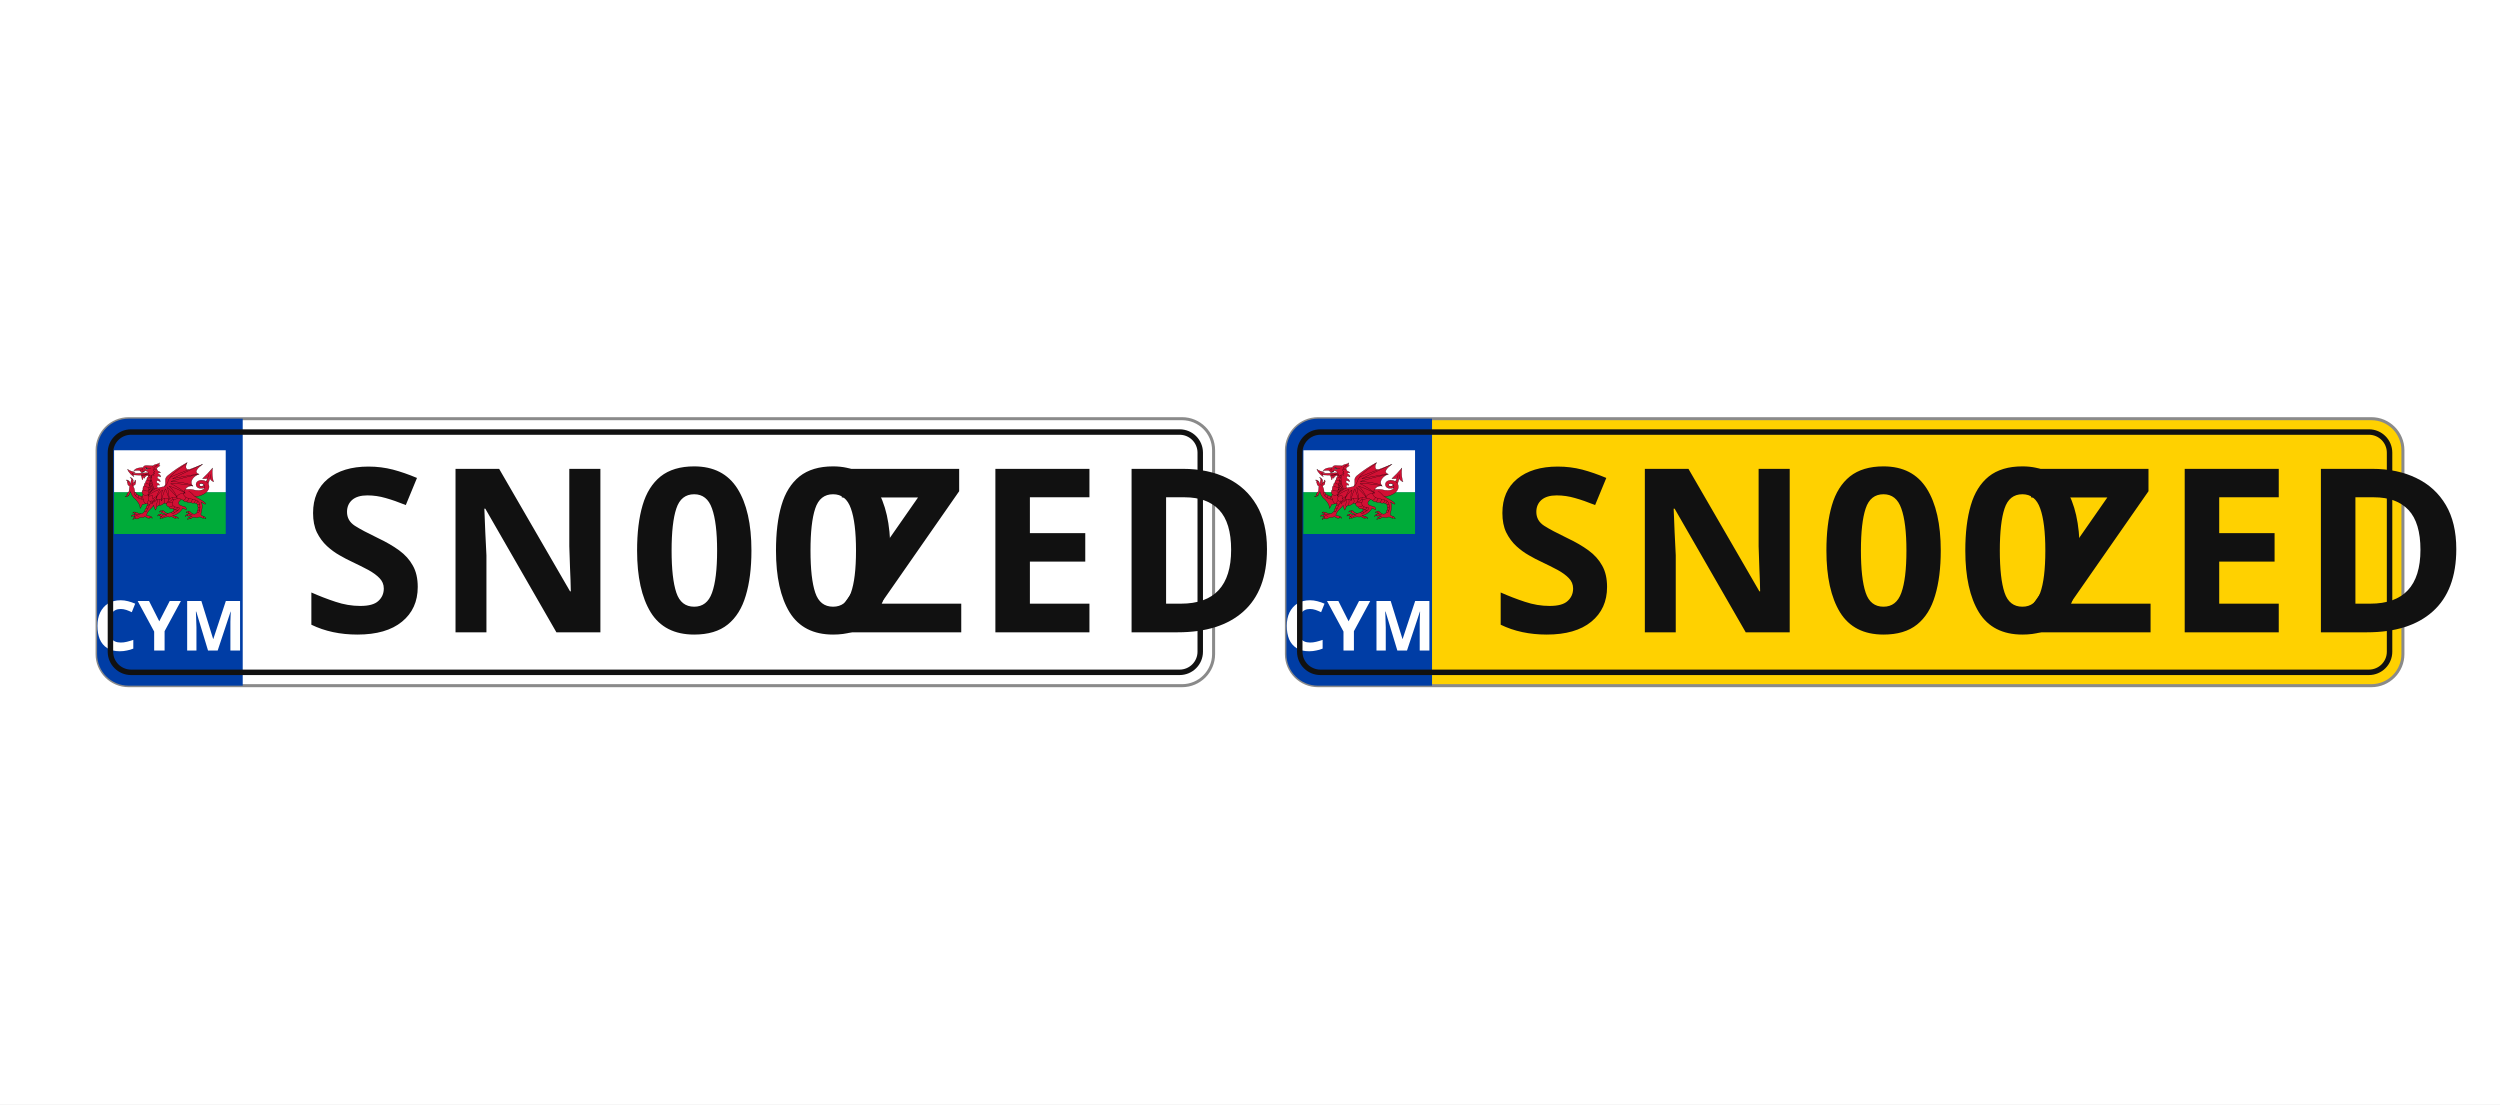
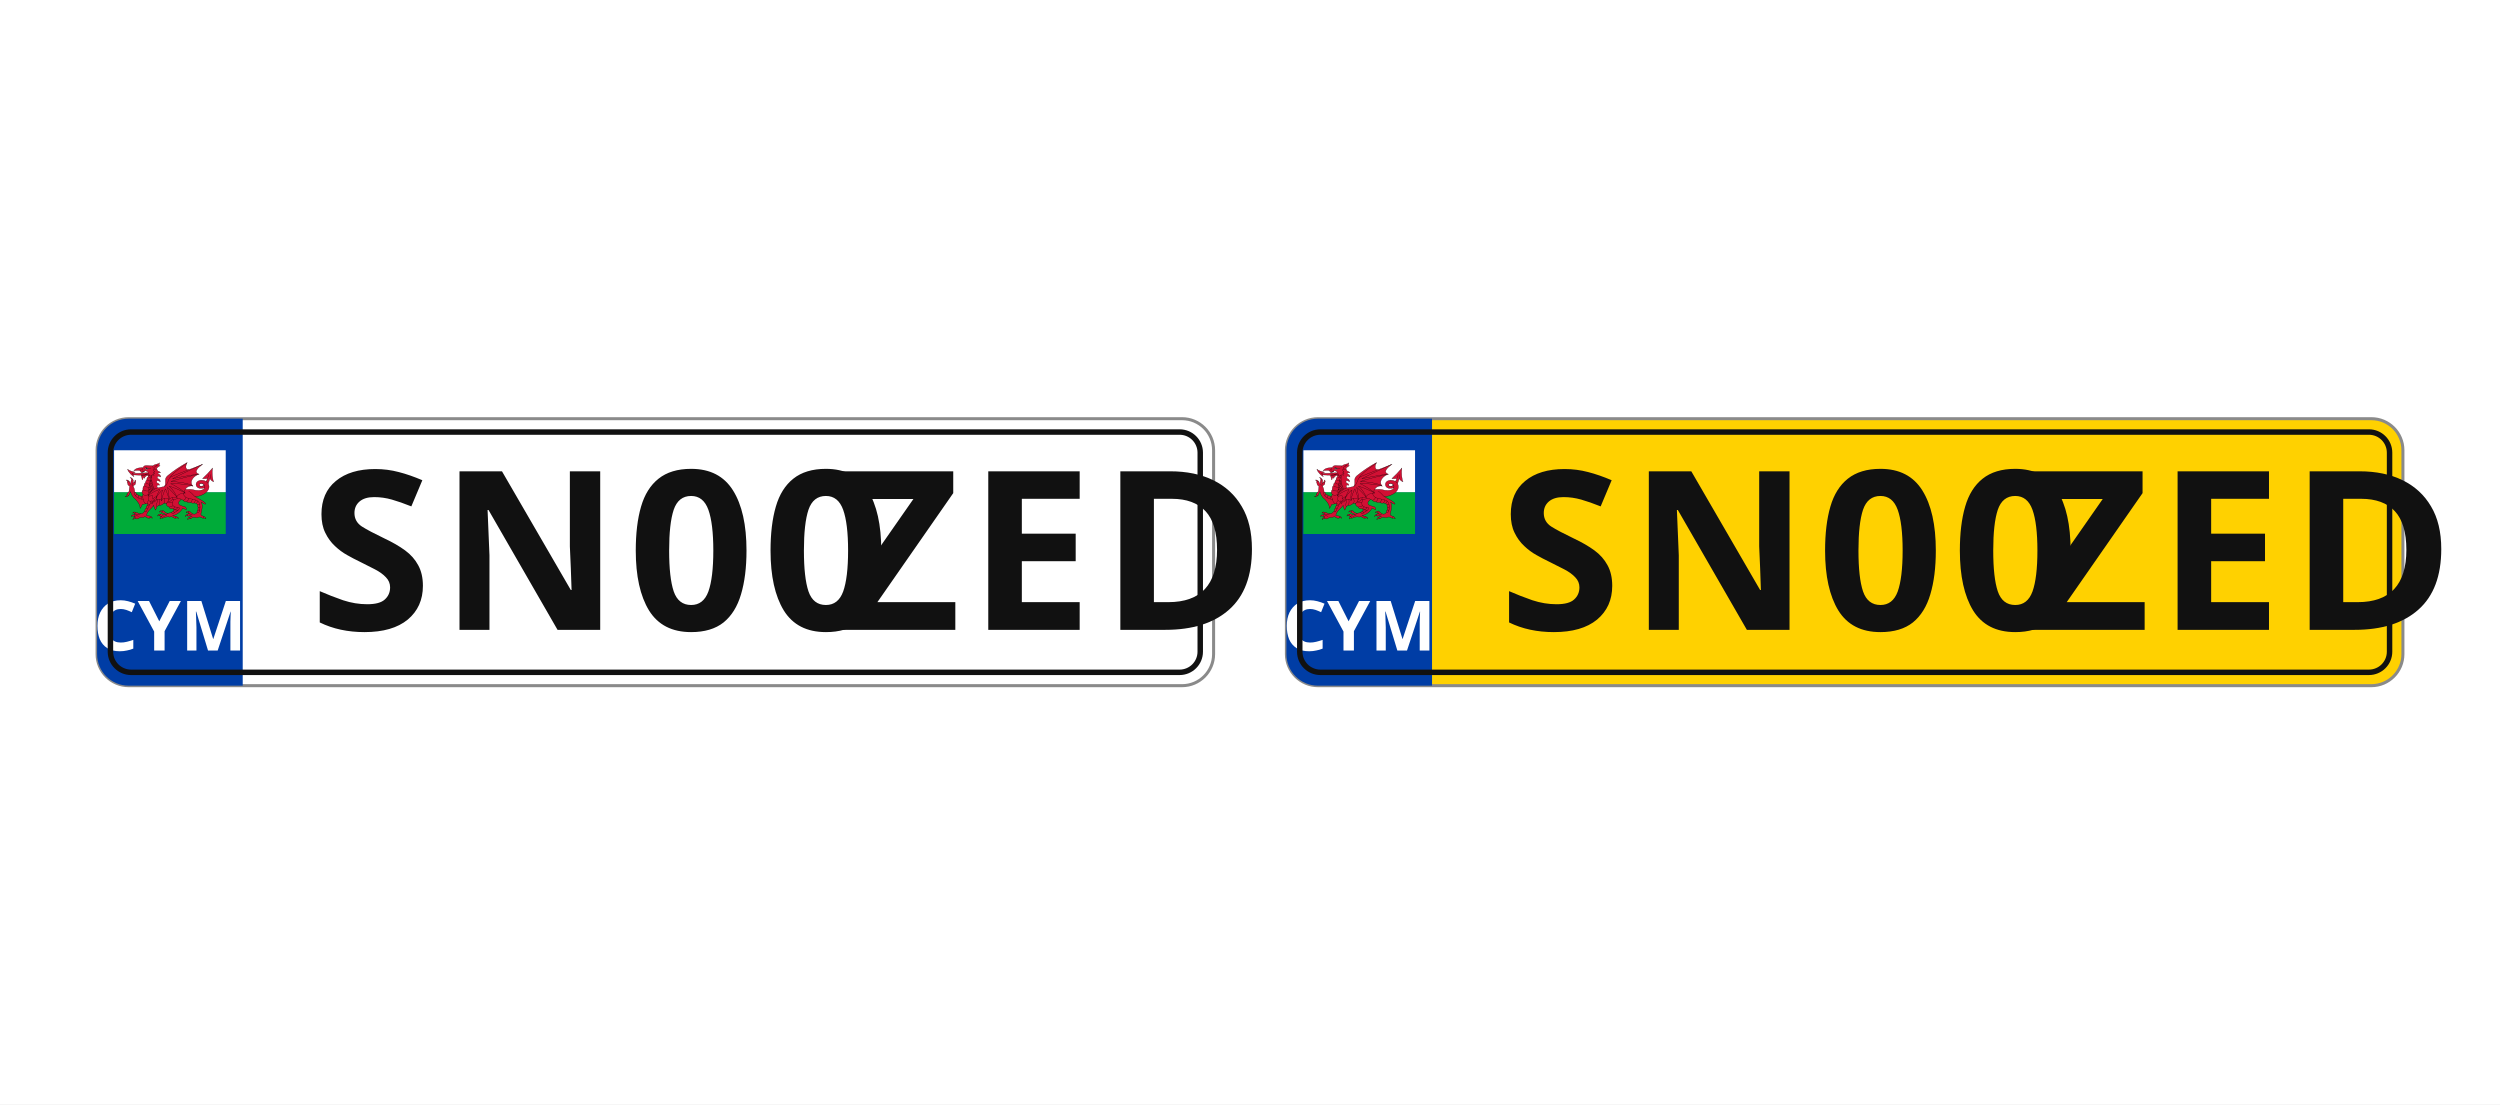
<svg xmlns="http://www.w3.org/2000/svg" width="206mm" height="91mm" viewBox="0 0 206 91">
  <g id="Background">
    <rect width="206.0" height="91.0" fill="#FFFFFF" />
  </g>
  <g id="front">
    <clipPath id="frontc">
      <rect x="8.000" y="34.500" width="92.0" height="22.0" rx="2.6" />
    </clipPath>
    <rect x="8.000" y="34.500" width="92.0" height="22.0" rx="2.6" fill="#FFFFFF" stroke="#8A8A8A" stroke-width="0.25" />
    <g clip-path="url(#frontc)">
      <rect id="frontband" x="8.000" y="34.500" width="12.0" height="22.0" fill="#003DA5" />
    </g>
    <svg x="9.400" y="37.100" width="9.200" height="6.900" viewBox="0 0 640 480">
      <path fill="#00ab39" d="M0 240h640v240H0z" />
      <path fill="#fff" d="M0 0h640v240H0z" />
      <g stroke="#000" stroke-width="1.4">
        <path fill="#d21034" d="M419 70.8h-.1zm-.1 0a694 694 0 0 0-111.8 75c-17 14.9-12.2 26.7-12.9 40 .6 9-1.9 17.4-7.4 22.4l-37.8 7.6-3.6-10.4c1.1-5.4 5.5-8 14.9-4.7.7-6.8-4.9-9.6-11.3-12-2.3-1.8-5-3-4.7-9-1-13.5 20.6 1 20.8 1s-.8-13.7-10.7-16.4c-5.4-1.9-7.7-7.6-5.6-11.8 4.3-8.7 12.5.6 18.7 1-.2-5.7-1.8-9.7-6.7-14.2-2.6-1.7-9-2.9-9.2-5.6-.1-3.6 6-5.2 14.5-4.2-1.8-5.1-7.5-8.4-15.3-10.8l-4.6-8.1c-2.2-4-3.2-4.2 1.9-11.8 4.5-3 10.6-7.2 15.2-10.1l-5-.6c.6-5.5.7-7.4 2-16.5-5 6.7-11 5.5-16.6 8.2 0 0-15.6 2.8-20.7 9.5l-39.4-2c-8.4 1.1-15.5 3.5-16.9 11.6-19.1 2-39.1.3-53.7 18.5 10-.4 18.6-2.8 29.8-1.4 0 0 9.5.2 11.4 10.3.2.4 3.3.4 3.3.4l3.6 2.8 1.4-3.8 3.2 2.2 1-4.2 3.2 2.2.2-5 4.2 3v-6.7s15.6 0 20.4 10c.2.1-43.7 8-86.1 4.3l12.2-6c-15.4-3.2-30-6-43.6-16.7 5.1 19.4 31.7 42.1 37.2 42l-5.2-9.4 46 2c1.7 5.1 1 10.8 5 15.3 0 0-2.5 8.4 3.2 11.8.2.4 6.7-17 6.7-17s2 4.7 4 7.8c3-15 19.4-17.5 19.4-17.5l3.4 8c-5.1.8-11.5 11.2-8 17-3.5 0-9.6 10.1-7.7 15.6-2.9 2.9-10 6.7-8.3 18.8-5.6 1.2-9 11.5-7.2 22.5-8.8 8.1-6.6 23 1.2 29.1-3.2 3-5.2 5.1-5.2 8.7-3.1-1.1-6-.2-7.3 1.8-3.8-3.9-9.2-7.2-13-3.6-1-4.6-7-9.6-13.5-9a12 12 0 0 0-9-13s-1.5-22.6-8.3-30c-.7-4 .4-6.8 6-10.2 5.7-3 6.9-5.3 6.4-13.9 2.3-5.7 4-11.5-3-15.4.2 6.8-1.8 10-4.6 13-3.3-.4-4.4 3.4-6.6 5-3.1-4.1 6.5-10.6-.6-19.9-.4-.4-5-12-16.3-11.8 5.3 3.1 7.6 8.4 7.6 13.9a41 41 0 0 0-1.8 29.3c-4.7-7-7.4-20.4-11.3-22.7-3.4-.7-5-8.7-18.3-6.4 5.7 1.5 7.6 5.9 9 9.8-3.4 1.8-1.7 6.6.9 9.9-.5 7.7 4.1 12.2 11 15L85.6 237c-2.7-.3-7 10.4-8.6 10.7-2.7 1.7-7.4 6.2-2 7.5-1.6 5.7-3.1 9.2-11.7 10.4 0 0 9 5.4 16.6-3.8 8-.2 5.4-9.8 9.3-14 0-.3 2.3-1.7 5.5-10.2 1.4 7.6 9.2 30.8 26.7 42.3 15.3 16.4 28 31.9 27.8 53.7a54 54 0 0 0 12.3-22.7 89 89 0 0 1 30.8-3.6c-1.8 3.9-3.9 7.6-1.3 10-7.4 2.6-9 8-6 13.3-7.8 5.3-8.3 8.7-8.4 17.5-14.5 18.5-23.4 17.9-37.7 13-4.6-2.7-12-6.6-15.3-4.5-6.1-4.2-15-4.8-16.5 4.6 4.7-3.9 7.4-3.1 11.1.6-.7 1.9-1.3 3.7 1.4 4.8l-3.6 4c-6.6-1-15.6-1-17.9 8.7 3.4-2.9 11-3.5 17-.8l3.5 1.2.4 4.6s-9-1.4-11.4 13.3c8.4-9 14.4-6.7 14.4-6.7 3.3 4.8 15.3 4.1 24-3.8 12.1-6.8 15.7 3 23.5-3.4 6.5-4.8 14.2-1.6 19.5 4 6.1 2.3 12.5 4.2 17.5 0 0 0 6.2-3.9 12.3 2.4 0-7-5-10.9-11.8-11l-2-2c-6.5-1.4-13.7-.8-19.4-4a58 58 0 0 1 14.1-27c9.3-10 16.2-14.6 28-29.9-.5 8.7 6.1 18.3 9.6 27 0 0 7-11.1 8-20.3.3 0 8.9-4.4 12.5-8.3 7.8 4.9 20.4-3.8 28.6-11 5 2 8.9 1.8 14.7 0-4.7 9.6 2.7 18.5 14.5 22.2 1 8.4 9.6 10.2 22.5 10.2.6 5 8.3 5.7 8.3 5.7-5 2.2-7.4 4.5-7.3 9.6-5 0-8.7 1.3-10 7-6.9.2-13.9.7-19.8 4-6.3-.9-14-3.5-18.9-8.6-2.5-2.1-3.2-5.2-7.6-6.4-2.8-3.3-6.2-2.6-7.3.6-2.9-2.3-13.8-3.3-15.7 7 5.2-3.7 9.7-5.1 13-.5-1.8 3.1 4.2 5 9.4 6.2 3.7.2 10.2 3.6 12.2 9.2a20 20 0 0 1-16.7-2.6 11 11 0 0 0-13-.8c-4.4-2.8-14.7 2.5-15.1 10.9 4.3-4 8.3-6 12.3-3.4-2 .4-1.3.6-1 1.8l10 5.8c-5 1.3-9.6 3.3-7.4 12.5 0 0 4-8 13-5 .2-.3 1.3 2.8 3.9.7 3.9-4.4 12.8-6.4 20.7-7.2 6.3-.7 12.6-2.6 18 1 5-2.5 10.4-4.2 16-.2 6.6 2 11.4 9.8 19.7 6.3 4.2-3 9.3-3 14.5 2.8 0-7.4-5.5-9.9-13.3-11.5l-5.4-3.2c-5-.8-10 .1-15.1-2.3a92 92 0 0 0 57.7-42.4l12.5 4.4c3 .2 3.2 1.2 9.3 3 .2-8.9-3.7-18.1-19.8-19l-21-8c-4.6-4.8-6.6-14.9-.9-20.8 5.6-5 6.6-4.4 10.3-10.5 4.5-.4 8.7 4.2 12.8 4.2 2 5.9 13.4 11 20.6 9.3 4.5 4 13 6.2 22.5 3a18 18 0 0 0 20.5 3c2.2 2.2 6.8 4 12 2.8.5 0 2.8 5.8 8.5 7.9-2.5 2.4-1 13 1.7 16.9a17 17 0 0 0-.9 12.7c-5.8 3.7-7 6.5-4.4 12.8-7.6 12.3-16.7 13.7-25.3 10l-9.3-6-9.8-9.6c-1.7-1.6-5.2-2-5.9 1.4 0 0-12.6-2.8-13.7 7.9 5.3-5.1 12.7-.6 12.7-.4s-1.8 1.4-.4 3.4c.3-.3 9.3 3.3 17.2 6.7 4.3 1.7 5.3 2.2 7.2 3.2l-7.2-3.2a33 33 0 0 0-11-2.9c-4.4-.4-9.2-1-11.4 2.4-4.8 2-12.4 3.7-12 12.7 3.2-5.4 7.7-5.1 13.4-4.6l-.4 1.2c6.2 2.8 5-.8 10.8-1.3a44 44 0 0 1 15.3 2.5c-4.5 1.3-10.7.7-13.6 4-.6 1-2.5.6-1.6 3.2 0 0-9-.2-11.3 12 9-5.7 15.9-5.5 16-5.5l2.9.6 11-7.3c.3 0 10.6-4.6 15.3.6 4.2 2 8.6 2.2 13-.4 8.4-3.7 16.3-4 24 1.2l7.1 4.2 3-2s8-2.2 13.8 4.9c-2.4-12.3-11.2-12.7-11.2-12.7l-2-1.8-12.4-4.9c-1.9-4.5-6.4-8-1.9-13.4 4.7-23.1 10.2-40.4 1.2-63.8 8.4 3.6 14.7 14.8 25.2 10.9 0-9.4-34.6-27.3-61-41.6C508 264 560 232.1 540 191.5l9.4-29.4c4.5 9 13.5 15.8 21.6 18.7-6.7-12.7-10.5-51.6-6.7-78.4a627 627 0 0 1-57.1 60c10 2.4 18.9.7 28.6-.5l-8.2 17c-26.6-15.7-57.8-4-58 16.8.9 24.2 30.8 27.7 48.1 19.2-3.4 22.1-54.2 14-54.2 14-18-6.2-35.1-5.2-54-5 3.9-12.1 25.7-22.9 42.4-18.1-23.3-26.2 3.3-58.7 35.4-68.6-35-11.6-4.9-38.3 21.3-57.4 0 0-75.3 31.7-82.2 31.6-21.4-1.6-15.6-27-7.4-40.6zm-236.4 30.4q2.8 0 5.5.6c3.4.9 7.5 1.3 7.5 2.4-1.6 2.6-5.5 5.7-9.3 5.6s-6-2.5-7.2-8.2q.8-.4 3.5-.4zm317 89.4c5 0 10.9 2 16.6 8.2-2.7 8-26.8 12-28.4.2-.5-3.6 4.6-8.3 11.8-8.4z" />
        <path fill="none" stroke-linejoin="round" d="m207.4 171.2 3.7 5.3m-.2.1s0 7.2 1.5 7.3m-3.3 3.9 3.8 6.3m-10.5 1.6c.2 0 4.7 5.2 4.7 5.2m3.9-4c0 .2 4.2 8.1 4.5 8.1m-10-2.6s1.4 9.6 2.7 9.3m-9 8.3 4.2 6.5m3.7-13.3s2.3 9.1 4.1 8.3m1.9-13.8c.1.2 4.3 6.1 5.4 5.3m-1 2.3 4 8m-10.6-1.8 3.3 9.4m-11-4.6s3 10.1 5.7 8.5m-6.8 5s.2 5.3 2.8 5.6m1.8-8.3c0 .2 2.7 3.8 2.7 3.8m5-10.1 2.1 3.5m4.9-10 3.3 4.1M206 176.7c.1 4.5 7.2-1.6 10-5.4m-13 21s7.7-5.5 13.7-13.8m-16.3 26.9c5.5-1.5 15.6-13.7 17.6-20.2m-18.7 32.3c1.5.7 20.3-13 20.8-22.9M198.8 228c0-.1 17.2-4.4 24.3-23.3M198 242.3s27.5-16.5 29-28.6M412.4 270s-1.8 14.2-16 16.4m20.5 9c.1-.2 13.6-15 10.1-19.5m21.1 5.2s-.2 10.3-8.6 17.4m25.4-14.4s.3 12.4-5 17.4m20.4-10s-6 11.7-8.1 12.9m7.9 7.8s7.8 2 10.3-3.2m-8.3 20.1s7.2 1.3 10.6-5.6m-11.4 18.7s5.9 5 9.9-1.6m-94-94.4s-.7 25.3 34.8 30.4c39.7 11 58.5 5.2 60.8 49.7-1.5 17-3.6 36-16 28.7m-117.4-85.5s5.7 10.1 12.5 9.4c9-2.6 12.3 2.9 12.3 2.9m-49-2.2s15 7.3 27.7-4.5m-26-6c1.3 17.5-20.1 27.5-28.6 25.8m29.6 41c.1 0 11.6-6.8 9.3-11.6m-32.1 1.5c.3-.4 19.3-2.2 22.8-9m-31.6-19s26.9.2 28.7 5.1m7-21s-26.2 44.9 22.2 44.9m-50-45.5s-5.6 16.7-13.6 22.4m-14.2-28.2s9.7 18.8 0 28.1M261 280.8c.1.3 3.1 26.7-3.5 34.2m-9.2-33.4s1 16.8-4 22.8 1.2 18.4 1.2 18.4m-60.5 8s3.6 6.3 8.5 4.1m-2.5-17.8s8 3.5 10.7 2.2m-2-30.4s-11.8 3.3-7.3 17.3c6.8 5.5 13.4 4.6 13.4 4.6m-29.4 37.4c-.1 0 1.4 11 9 2.7 5.3-11.2 22-42.6 25.9-53.4m7.8-5.1s-8.1-6.3-7.8 2.5c-.2 5.5 2.5 6.8 2.5 6.8.3 4 3.8 9.6 6.6 4.5 1.2-5-.8-7.2-.8-7.2m4.7-9c-7.3-.4-11.3 15.7 2.8 5.6m4.8-11s-1.8 2.5-4.7-.2c-1.5-2.6-6.8 12 2.5 12.5 1.7-4.3 6.8-5.5 6.8-5.5m4.4-13.8s-4.2 2-5.7 1.7c-5 1.1-4 12.8 2.3 12.1 2.2-2.5 4.5-6 4.5-6m-40.3-23c-.2 0-16.5 25.7 9.1 32.5m198-71s-10 8.4-.7 22c-31-.5-47.5 13.8-48.8 23.4-39.4-2.8-32.2 8.8-45 12.6-17.1-14.3-42.2-6.3-40.6 8-11.4-16.1-29-8.3-31.2-4.3s-1.3-19.8-1.3-19.8-11.5 5.2-19.4 14.6v-19.9c-9.6 2-18.9 2-28.8 1.8m-25.9-7.3s14.3 8 32-2.8M166 226.3s11 10 32 6.8m-25-29.7s2.4 8.1 26.3 8.6M181 184.6s9 11 21.2 9.3m-13.5-25s3.5 6 16.8 7m-9-24.5s7 7.6 15 6.3M238 89.3s3.1-3 8.3-1.5m-10.5 17.8s-9.6-.3-9-4c.8-4.4 10.2-7.5 10.2-7.5s12.5-8 14.4-10.8m-56.6 44 12.2 23.3 5.8-8.8 3 6 5-8.7 8.6 5.5-3.2-10.7 7.2-.5s-2-5.1-8.4-6.2c1.7-1.3 7.7-5.3 7.7-5.3s-3.4-4-8.8-4.1c1.8-1.9 4.2-6.5 4-6.5l-5.3-1.2s12.2 4 21.6-1.6M221 89.7c.1.1-.7 4.8-3.3 7.5m-43.7 5.3s7.5-2 13.1-.9 13.1 3.2 13.1 3.2 9-1.2 11.9-3.3m-56.8 6s-1 3.6-1.4 6c0 1.7-5.5 4-5.5 4m10.3-17.4s4.8 6 5 9.5c.1 3.4-3.6 6-3.6 6M109 141l-5-8 4.5-1.6m90.5 121c-4-5.2 3-84.2 17.7-104.8-5.1 37.2 12 75.2 16.3 75m-79-97s6.8 2.5 20.7-8.6m18.9 26.8 10 .1m300.3-62s-166.7 77.8-169.1 82c28.1-8.6 147.5-28.5 150.4-26.8-7 1.7-151.9 35-158.7 43 36.2-1.2 111.9 11.6 123.8 24C424.5 198.3 347.6 187 324 192c17.2 4.1 83.2 46.8 83.2 53.6-10-9.5-89.3-42.2-92.4-39 18.2 10.9 43.9 51.4 43.9 61.3-5.3-8.4-51.2-57.7-53.9-54.5 4.9 6.7 14.5 64.9 9.6 67.6 0-7-17.8-58-19.3-59.4-3.6 1-26.3 62-21.8 67.8-3-20.4.5-63 6-61.3-10 1.5-41.7 43.4-38.3 50 1-10.5 2.4-17.4 20.4-52.1-20 1.2-61.2 27.1-68.2 36.4 5.6-16.5 40.5-44.4 55.8-46.4m72-60.7c17.6-9.8 72-29.7 108.4-44.4m-142.6 97s12-.2 24-32.8c11.8-44.6 105.7-94.3 107.6-103.6M128 252.8s-2.8 6-6.2 7.6m19.7 1.4s-3.7 7.2-4.6 10.6m17.5-7s3 9.8.5 14.4m-36.4-40.1c-9.4 5.3 5.4 39 50.1 42.2m-7.2-18.2s-1.2 6 7.2 18c-2.4 13.4 10.2 23.9 15.2 25.6m-26-164.2 1.4-3.6 1.5 4 2.5-.1 1.6-4 1.4 4h2.4l1.5-4.4 2.3 4.2h2l1.5-5 3 3.6 1.2-.4 1-5.2 3.1 3.6 1-.5 1.4-5 2.5 3.7 1.3-.4 1.2-4.3 2.4 4m-39 6.2 18.8-.3c6 0 15.8-8.3 26.7-5.7m-84.9 46s3.1 6.8 7.4 3m-14.6 1.5s-6 16.2 1.2 20m-9.8-37.8s0 3.8 8-2m-32.5 86.7s6.3 2 5.3 6.7m-3-80.8s4 1.9 7.8-4m34.2 189.7c6.1-.4 7.5 2.4 13 2.4 6.6.2 12.9-2.4 21-4.7m53.1 15c-.2 0-3 5.8-.5 8.7m-87.5-8.2s9.8-8 15-3.1c4.9 1.7 7.6 1.4 7.6 1.4m-17.5-21.3s2.4 6.2-5.6 5.3m-2.4 9s5.1 3.2-.7 7.5m3.8 5.8s7 1 2.9 6.7M346 341.6s19 2 20 3.4c2.2-2.3 19.2-16.2-1.7-18.1a19 19 0 0 1-18.3 14.7zm-6.8 9.5c7.1 5.7 4.2 9.1 26.6-5.9m-36.8 13s10.5 11.4 18.2-2.4m-38.3 6.5-14.3 7.5M269 380.3s8.7-7.4 12.7-3.5 21.3-3.4 21.3-3.4M275.5 348s3 6-2.8 6.7m-8.5 11.9s3 5.6-2.8 7m9.5 8.1s9 .5 5.8 7.3m78.4-8.5s-5 4.2-1.3 9m73-39s5.7 2.8-1.1 7.5m-5.7 9.9s4.3 4.5 1.4 8.2m10.6 9s5.9 1.7 5.2 6.6m77.8-11s-5 3.7-2.3 8.4M427 236.3c11.8-1.4 28.8 25 37.5 30.1m51.9-67.4s6 5.3.7 18m10.4-38.2c1.7 1.3 8.1 4.8 12.4 12.8m4.1-52.2-8.3 22.5m17.6-23.6s-1.6 20-4 24M516 198.8c-2.7 8-26.8 12-28.4.2-.9-6 14.2-15.3 28.4-.2z" />
        <path stroke-linejoin="round" d="m182.3 101.3 9.3 1.7s-6.5 8.8-9.3-1.7z" />
      </g>
    </svg>
    <text x="14.000" y="53.600" font-family="Barlow Condensed" font-weight="700" font-size="5.714" fill="#FFFFFF" text-anchor="middle">CYM</text>
-     <g id="frontreg" font-family="Barlow Condensed" font-weight="600" font-size="18.857" letter-spacing="0.660" fill="#111111">
-       <text x="24.782" y="52.100">SN00</text>
-       <text x="68.738" y="52.100">ZED</text>
+     <g id="frontreg" font-family="Barlow Condensed" font-weight="700" font-size="18.291" letter-spacing="0.640" fill="#111111">
+       <text x="25.504" y="51.902">SN00</text>
+       <text x="68.562" y="51.902">ZED</text>
    </g>
    <rect x="9.100" y="35.600" width="89.800" height="19.800" rx="1.7" fill="none" stroke="#111111" stroke-width="0.45" />
  </g>
  <g id="rear">
    <clipPath id="rearc">
      <rect x="106.000" y="34.500" width="92.0" height="22.0" rx="2.6" />
    </clipPath>
    <rect x="106.000" y="34.500" width="92.0" height="22.0" rx="2.6" fill="#FFD100" stroke="#8A8A8A" stroke-width="0.25" />
    <g clip-path="url(#rearc)">
      <rect id="rearband" x="106.000" y="34.500" width="12.0" height="22.0" fill="#003DA5" />
    </g>
    <svg x="107.400" y="37.100" width="9.200" height="6.900" viewBox="0 0 640 480">
      <path fill="#00ab39" d="M0 240h640v240H0z" />
      <path fill="#fff" d="M0 0h640v240H0z" />
      <g stroke="#000" stroke-width="1.4">
        <path fill="#d21034" d="M419 70.8h-.1zm-.1 0a694 694 0 0 0-111.8 75c-17 14.9-12.2 26.7-12.9 40 .6 9-1.9 17.4-7.4 22.4l-37.8 7.6-3.6-10.4c1.1-5.4 5.5-8 14.9-4.7.7-6.8-4.9-9.6-11.3-12-2.3-1.8-5-3-4.7-9-1-13.5 20.6 1 20.8 1s-.8-13.7-10.7-16.4c-5.4-1.9-7.7-7.6-5.6-11.8 4.3-8.7 12.5.6 18.7 1-.2-5.7-1.8-9.7-6.7-14.2-2.6-1.7-9-2.9-9.2-5.6-.1-3.6 6-5.2 14.5-4.2-1.8-5.1-7.5-8.4-15.3-10.8l-4.6-8.1c-2.2-4-3.2-4.2 1.9-11.8 4.5-3 10.6-7.2 15.2-10.1l-5-.6c.6-5.5.7-7.4 2-16.5-5 6.7-11 5.5-16.6 8.2 0 0-15.6 2.8-20.7 9.5l-39.4-2c-8.4 1.1-15.5 3.5-16.9 11.6-19.1 2-39.1.3-53.7 18.5 10-.4 18.6-2.8 29.8-1.4 0 0 9.5.2 11.4 10.3.2.4 3.3.4 3.3.4l3.6 2.8 1.4-3.8 3.2 2.2 1-4.2 3.2 2.2.2-5 4.2 3v-6.7s15.6 0 20.4 10c.2.1-43.7 8-86.1 4.3l12.2-6c-15.4-3.2-30-6-43.6-16.7 5.1 19.4 31.7 42.1 37.2 42l-5.2-9.4 46 2c1.7 5.1 1 10.8 5 15.3 0 0-2.5 8.4 3.2 11.8.2.4 6.7-17 6.7-17s2 4.7 4 7.8c3-15 19.4-17.5 19.4-17.5l3.4 8c-5.1.8-11.5 11.2-8 17-3.5 0-9.6 10.1-7.7 15.6-2.9 2.9-10 6.7-8.3 18.8-5.6 1.2-9 11.5-7.2 22.5-8.8 8.1-6.6 23 1.2 29.1-3.2 3-5.2 5.1-5.2 8.7-3.1-1.1-6-.2-7.3 1.8-3.8-3.9-9.2-7.2-13-3.6-1-4.6-7-9.6-13.5-9a12 12 0 0 0-9-13s-1.5-22.6-8.3-30c-.7-4 .4-6.8 6-10.2 5.7-3 6.9-5.3 6.4-13.9 2.3-5.7 4-11.5-3-15.4.2 6.8-1.8 10-4.6 13-3.3-.4-4.4 3.4-6.6 5-3.1-4.1 6.5-10.6-.6-19.9-.4-.4-5-12-16.3-11.8 5.3 3.1 7.6 8.4 7.6 13.9a41 41 0 0 0-1.8 29.3c-4.7-7-7.4-20.4-11.3-22.7-3.4-.7-5-8.7-18.3-6.4 5.7 1.5 7.6 5.9 9 9.8-3.4 1.8-1.7 6.6.9 9.9-.5 7.7 4.1 12.2 11 15L85.6 237c-2.7-.3-7 10.4-8.6 10.7-2.7 1.7-7.4 6.2-2 7.5-1.6 5.7-3.1 9.2-11.7 10.4 0 0 9 5.4 16.6-3.8 8-.2 5.4-9.8 9.3-14 0-.3 2.3-1.7 5.5-10.2 1.4 7.6 9.2 30.8 26.7 42.3 15.3 16.4 28 31.9 27.8 53.7a54 54 0 0 0 12.3-22.7 89 89 0 0 1 30.8-3.6c-1.8 3.9-3.9 7.6-1.3 10-7.4 2.6-9 8-6 13.3-7.8 5.3-8.3 8.7-8.4 17.5-14.5 18.5-23.4 17.9-37.7 13-4.6-2.7-12-6.6-15.3-4.5-6.1-4.2-15-4.8-16.5 4.6 4.7-3.9 7.4-3.1 11.1.6-.7 1.9-1.3 3.7 1.4 4.8l-3.6 4c-6.6-1-15.6-1-17.9 8.7 3.4-2.9 11-3.5 17-.8l3.5 1.2.4 4.6s-9-1.4-11.4 13.3c8.4-9 14.4-6.7 14.4-6.7 3.3 4.8 15.3 4.1 24-3.8 12.1-6.8 15.7 3 23.5-3.4 6.5-4.8 14.2-1.6 19.5 4 6.1 2.3 12.5 4.2 17.5 0 0 0 6.2-3.9 12.3 2.4 0-7-5-10.9-11.8-11l-2-2c-6.5-1.4-13.7-.8-19.4-4a58 58 0 0 1 14.1-27c9.3-10 16.2-14.6 28-29.9-.5 8.7 6.1 18.3 9.6 27 0 0 7-11.1 8-20.3.3 0 8.9-4.4 12.5-8.3 7.8 4.9 20.4-3.8 28.6-11 5 2 8.9 1.8 14.7 0-4.7 9.6 2.7 18.5 14.5 22.2 1 8.4 9.6 10.2 22.5 10.2.6 5 8.3 5.7 8.3 5.7-5 2.2-7.4 4.5-7.3 9.6-5 0-8.7 1.3-10 7-6.9.2-13.9.7-19.8 4-6.3-.9-14-3.5-18.9-8.6-2.5-2.1-3.2-5.2-7.6-6.4-2.8-3.3-6.2-2.6-7.3.6-2.9-2.3-13.8-3.3-15.7 7 5.2-3.7 9.7-5.1 13-.5-1.8 3.1 4.2 5 9.4 6.2 3.7.2 10.2 3.6 12.2 9.2a20 20 0 0 1-16.7-2.6 11 11 0 0 0-13-.8c-4.4-2.8-14.7 2.5-15.1 10.9 4.3-4 8.3-6 12.3-3.4-2 .4-1.3.6-1 1.8l10 5.8c-5 1.3-9.6 3.3-7.4 12.5 0 0 4-8 13-5 .2-.3 1.3 2.8 3.9.7 3.9-4.4 12.8-6.4 20.7-7.2 6.3-.7 12.6-2.6 18 1 5-2.5 10.4-4.2 16-.2 6.6 2 11.4 9.8 19.7 6.3 4.2-3 9.3-3 14.5 2.8 0-7.4-5.5-9.9-13.3-11.5l-5.4-3.2c-5-.8-10 .1-15.1-2.3a92 92 0 0 0 57.7-42.4l12.5 4.4c3 .2 3.2 1.2 9.3 3 .2-8.9-3.7-18.1-19.8-19l-21-8c-4.6-4.8-6.6-14.9-.9-20.8 5.6-5 6.6-4.4 10.3-10.5 4.5-.4 8.7 4.2 12.8 4.2 2 5.9 13.4 11 20.6 9.3 4.5 4 13 6.2 22.5 3a18 18 0 0 0 20.5 3c2.2 2.2 6.8 4 12 2.8.5 0 2.8 5.8 8.5 7.9-2.5 2.4-1 13 1.7 16.9a17 17 0 0 0-.9 12.7c-5.8 3.7-7 6.5-4.4 12.8-7.6 12.3-16.7 13.7-25.3 10l-9.3-6-9.8-9.6c-1.7-1.6-5.2-2-5.9 1.4 0 0-12.6-2.8-13.7 7.9 5.3-5.1 12.7-.6 12.7-.4s-1.8 1.4-.4 3.4c.3-.3 9.3 3.3 17.2 6.7 4.3 1.7 5.3 2.2 7.2 3.2l-7.2-3.2a33 33 0 0 0-11-2.9c-4.4-.4-9.2-1-11.4 2.4-4.8 2-12.4 3.7-12 12.7 3.2-5.4 7.7-5.1 13.4-4.6l-.4 1.2c6.2 2.8 5-.8 10.8-1.3a44 44 0 0 1 15.3 2.5c-4.5 1.3-10.7.7-13.6 4-.6 1-2.5.6-1.6 3.2 0 0-9-.2-11.3 12 9-5.7 15.9-5.5 16-5.5l2.9.6 11-7.3c.3 0 10.6-4.6 15.3.6 4.2 2 8.6 2.2 13-.4 8.4-3.7 16.3-4 24 1.2l7.1 4.2 3-2s8-2.2 13.8 4.9c-2.4-12.3-11.2-12.7-11.2-12.7l-2-1.8-12.4-4.9c-1.9-4.5-6.4-8-1.9-13.4 4.7-23.1 10.2-40.4 1.2-63.8 8.4 3.6 14.7 14.8 25.2 10.9 0-9.4-34.6-27.3-61-41.6C508 264 560 232.1 540 191.5l9.4-29.4c4.5 9 13.5 15.8 21.6 18.7-6.7-12.7-10.5-51.6-6.7-78.4a627 627 0 0 1-57.1 60c10 2.4 18.9.7 28.6-.5l-8.2 17c-26.6-15.7-57.8-4-58 16.8.9 24.2 30.8 27.7 48.1 19.2-3.4 22.1-54.2 14-54.2 14-18-6.2-35.1-5.2-54-5 3.9-12.1 25.7-22.9 42.4-18.1-23.3-26.2 3.3-58.7 35.4-68.6-35-11.6-4.9-38.3 21.3-57.4 0 0-75.3 31.7-82.2 31.6-21.4-1.6-15.6-27-7.4-40.6zm-236.4 30.4q2.8 0 5.5.6c3.4.9 7.5 1.3 7.5 2.4-1.6 2.6-5.5 5.7-9.3 5.6s-6-2.5-7.2-8.2q.8-.4 3.5-.4zm317 89.4c5 0 10.9 2 16.6 8.2-2.7 8-26.8 12-28.4.2-.5-3.6 4.6-8.3 11.8-8.4z" />
        <path fill="none" stroke-linejoin="round" d="m207.4 171.2 3.7 5.3m-.2.1s0 7.2 1.5 7.3m-3.3 3.9 3.8 6.3m-10.5 1.6c.2 0 4.7 5.2 4.7 5.2m3.9-4c0 .2 4.2 8.1 4.5 8.1m-10-2.6s1.4 9.6 2.7 9.3m-9 8.3 4.2 6.5m3.7-13.3s2.3 9.1 4.1 8.3m1.9-13.8c.1.2 4.3 6.1 5.4 5.3m-1 2.3 4 8m-10.6-1.8 3.3 9.4m-11-4.6s3 10.1 5.7 8.5m-6.8 5s.2 5.3 2.8 5.6m1.8-8.3c0 .2 2.7 3.8 2.7 3.8m5-10.1 2.1 3.5m4.9-10 3.3 4.1M206 176.7c.1 4.5 7.2-1.6 10-5.4m-13 21s7.7-5.5 13.7-13.8m-16.3 26.9c5.5-1.5 15.6-13.7 17.6-20.2m-18.7 32.3c1.5.7 20.3-13 20.8-22.9M198.8 228c0-.1 17.2-4.4 24.3-23.3M198 242.3s27.5-16.5 29-28.6M412.4 270s-1.8 14.2-16 16.4m20.5 9c.1-.2 13.6-15 10.1-19.5m21.1 5.2s-.2 10.3-8.6 17.4m25.4-14.4s.3 12.4-5 17.4m20.4-10s-6 11.7-8.1 12.9m7.9 7.8s7.8 2 10.3-3.2m-8.3 20.1s7.2 1.3 10.6-5.6m-11.4 18.7s5.9 5 9.9-1.6m-94-94.4s-.7 25.3 34.8 30.4c39.7 11 58.5 5.2 60.8 49.7-1.5 17-3.6 36-16 28.7m-117.4-85.5s5.7 10.1 12.5 9.4c9-2.6 12.3 2.9 12.3 2.9m-49-2.2s15 7.3 27.7-4.5m-26-6c1.3 17.5-20.1 27.5-28.6 25.8m29.6 41c.1 0 11.6-6.8 9.3-11.6m-32.1 1.5c.3-.4 19.3-2.2 22.8-9m-31.6-19s26.9.2 28.7 5.1m7-21s-26.2 44.9 22.2 44.9m-50-45.5s-5.6 16.7-13.6 22.4m-14.2-28.2s9.7 18.8 0 28.1M261 280.8c.1.3 3.1 26.7-3.5 34.2m-9.2-33.4s1 16.8-4 22.8 1.2 18.4 1.2 18.4m-60.5 8s3.6 6.3 8.5 4.1m-2.5-17.8s8 3.5 10.7 2.2m-2-30.4s-11.8 3.3-7.3 17.3c6.8 5.5 13.4 4.6 13.4 4.6m-29.4 37.4c-.1 0 1.4 11 9 2.7 5.3-11.2 22-42.6 25.9-53.4m7.8-5.1s-8.1-6.3-7.8 2.5c-.2 5.5 2.5 6.8 2.5 6.8.3 4 3.8 9.6 6.6 4.5 1.2-5-.8-7.2-.8-7.2m4.7-9c-7.3-.4-11.3 15.7 2.8 5.6m4.8-11s-1.8 2.5-4.7-.2c-1.5-2.6-6.8 12 2.5 12.5 1.7-4.3 6.8-5.5 6.8-5.5m4.4-13.8s-4.2 2-5.7 1.7c-5 1.1-4 12.8 2.3 12.1 2.2-2.5 4.5-6 4.5-6m-40.3-23c-.2 0-16.5 25.7 9.1 32.5m198-71s-10 8.4-.7 22c-31-.5-47.5 13.8-48.8 23.4-39.4-2.8-32.2 8.8-45 12.6-17.1-14.3-42.2-6.3-40.6 8-11.4-16.1-29-8.3-31.2-4.3s-1.3-19.8-1.3-19.8-11.5 5.2-19.4 14.6v-19.9c-9.6 2-18.9 2-28.8 1.8m-25.9-7.3s14.3 8 32-2.8M166 226.3s11 10 32 6.8m-25-29.7s2.4 8.1 26.3 8.6M181 184.6s9 11 21.2 9.3m-13.5-25s3.5 6 16.8 7m-9-24.5s7 7.6 15 6.3M238 89.3s3.1-3 8.3-1.5m-10.5 17.8s-9.6-.3-9-4c.8-4.4 10.2-7.5 10.2-7.5s12.5-8 14.4-10.8m-56.6 44 12.2 23.3 5.8-8.8 3 6 5-8.7 8.6 5.5-3.2-10.7 7.2-.5s-2-5.1-8.4-6.2c1.7-1.3 7.7-5.3 7.7-5.3s-3.4-4-8.8-4.1c1.8-1.9 4.2-6.5 4-6.5l-5.3-1.2s12.2 4 21.6-1.6M221 89.7c.1.1-.7 4.8-3.3 7.5m-43.7 5.3s7.5-2 13.1-.9 13.1 3.2 13.1 3.2 9-1.2 11.9-3.3m-56.8 6s-1 3.6-1.4 6c0 1.7-5.5 4-5.5 4m10.3-17.4s4.8 6 5 9.5c.1 3.4-3.6 6-3.6 6M109 141l-5-8 4.5-1.6m90.5 121c-4-5.2 3-84.2 17.7-104.8-5.1 37.2 12 75.2 16.3 75m-79-97s6.8 2.5 20.7-8.6m18.9 26.8 10 .1m300.3-62s-166.7 77.8-169.1 82c28.1-8.6 147.5-28.5 150.4-26.8-7 1.7-151.9 35-158.7 43 36.2-1.2 111.9 11.6 123.8 24C424.5 198.3 347.6 187 324 192c17.2 4.1 83.2 46.8 83.2 53.6-10-9.5-89.3-42.2-92.4-39 18.2 10.9 43.9 51.4 43.9 61.3-5.3-8.4-51.2-57.7-53.9-54.5 4.9 6.7 14.5 64.9 9.6 67.6 0-7-17.8-58-19.3-59.4-3.6 1-26.3 62-21.8 67.8-3-20.4.5-63 6-61.3-10 1.5-41.7 43.4-38.3 50 1-10.5 2.4-17.4 20.4-52.1-20 1.2-61.2 27.1-68.2 36.4 5.6-16.5 40.5-44.4 55.8-46.4m72-60.7c17.6-9.8 72-29.7 108.4-44.4m-142.6 97s12-.2 24-32.8c11.8-44.6 105.7-94.3 107.6-103.6M128 252.8s-2.8 6-6.2 7.6m19.7 1.4s-3.7 7.2-4.6 10.6m17.5-7s3 9.8.5 14.4m-36.4-40.1c-9.4 5.3 5.4 39 50.1 42.2m-7.2-18.2s-1.2 6 7.2 18c-2.4 13.4 10.2 23.9 15.2 25.6m-26-164.2 1.4-3.6 1.5 4 2.5-.1 1.6-4 1.4 4h2.4l1.5-4.4 2.3 4.2h2l1.5-5 3 3.6 1.2-.4 1-5.2 3.1 3.6 1-.5 1.4-5 2.5 3.7 1.3-.4 1.2-4.3 2.4 4m-39 6.2 18.8-.3c6 0 15.8-8.3 26.7-5.7m-84.9 46s3.1 6.8 7.4 3m-14.6 1.5s-6 16.2 1.2 20m-9.8-37.8s0 3.8 8-2m-32.5 86.7s6.3 2 5.3 6.7m-3-80.8s4 1.9 7.8-4m34.2 189.7c6.1-.4 7.5 2.4 13 2.4 6.6.2 12.9-2.4 21-4.7m53.1 15c-.2 0-3 5.8-.5 8.7m-87.5-8.2s9.8-8 15-3.1c4.9 1.7 7.6 1.4 7.6 1.4m-17.5-21.3s2.4 6.2-5.6 5.3m-2.4 9s5.1 3.2-.7 7.5m3.8 5.8s7 1 2.9 6.7M346 341.6s19 2 20 3.4c2.2-2.3 19.2-16.2-1.7-18.1a19 19 0 0 1-18.3 14.7zm-6.8 9.5c7.1 5.7 4.2 9.1 26.6-5.9m-36.8 13s10.5 11.4 18.2-2.4m-38.3 6.5-14.3 7.5M269 380.3s8.7-7.4 12.7-3.5 21.3-3.4 21.3-3.4M275.5 348s3 6-2.8 6.7m-8.5 11.9s3 5.6-2.8 7m9.5 8.1s9 .5 5.8 7.3m78.4-8.5s-5 4.2-1.3 9m73-39s5.7 2.8-1.1 7.5m-5.7 9.9s4.3 4.5 1.4 8.2m10.6 9s5.9 1.7 5.2 6.6m77.8-11s-5 3.7-2.3 8.4M427 236.3c11.8-1.4 28.8 25 37.5 30.1m51.9-67.4s6 5.3.7 18m10.4-38.2c1.7 1.3 8.1 4.8 12.4 12.8m4.1-52.2-8.3 22.5m17.6-23.6s-1.6 20-4 24M516 198.8c-2.7 8-26.8 12-28.4.2-.9-6 14.2-15.3 28.4-.2z" />
        <path stroke-linejoin="round" d="m182.3 101.3 9.3 1.7s-6.5 8.8-9.3-1.7z" />
      </g>
    </svg>
    <text x="112.000" y="53.600" font-family="Barlow Condensed" font-weight="700" font-size="5.714" fill="#FFFFFF" text-anchor="middle">CYM</text>
-     <g id="rearreg" font-family="Barlow Condensed" font-weight="600" font-size="18.857" letter-spacing="0.660" fill="#111111">
-       <text x="122.782" y="52.100">SN00</text>
-       <text x="166.738" y="52.100">ZED</text>
+     <g id="rearreg" font-family="Barlow Condensed" font-weight="700" font-size="18.291" letter-spacing="0.640" fill="#111111">
+       <text x="123.504" y="51.902">SN00</text>
+       <text x="166.562" y="51.902">ZED</text>
    </g>
    <rect x="107.100" y="35.600" width="89.800" height="19.800" rx="1.7" fill="none" stroke="#111111" stroke-width="0.45" />
  </g>
  <g id="Guides" style="display:none" fill="none" stroke-width="0.2">
    <rect x="3.0" y="3.0" width="200.0" height="85.0" stroke="#00AEEF" stroke-dasharray="2,1" />
    <rect x="6.0" y="6.0" width="194.0" height="79.0" stroke="#EC008C" stroke-dasharray="1,1" />
  </g>
</svg>
